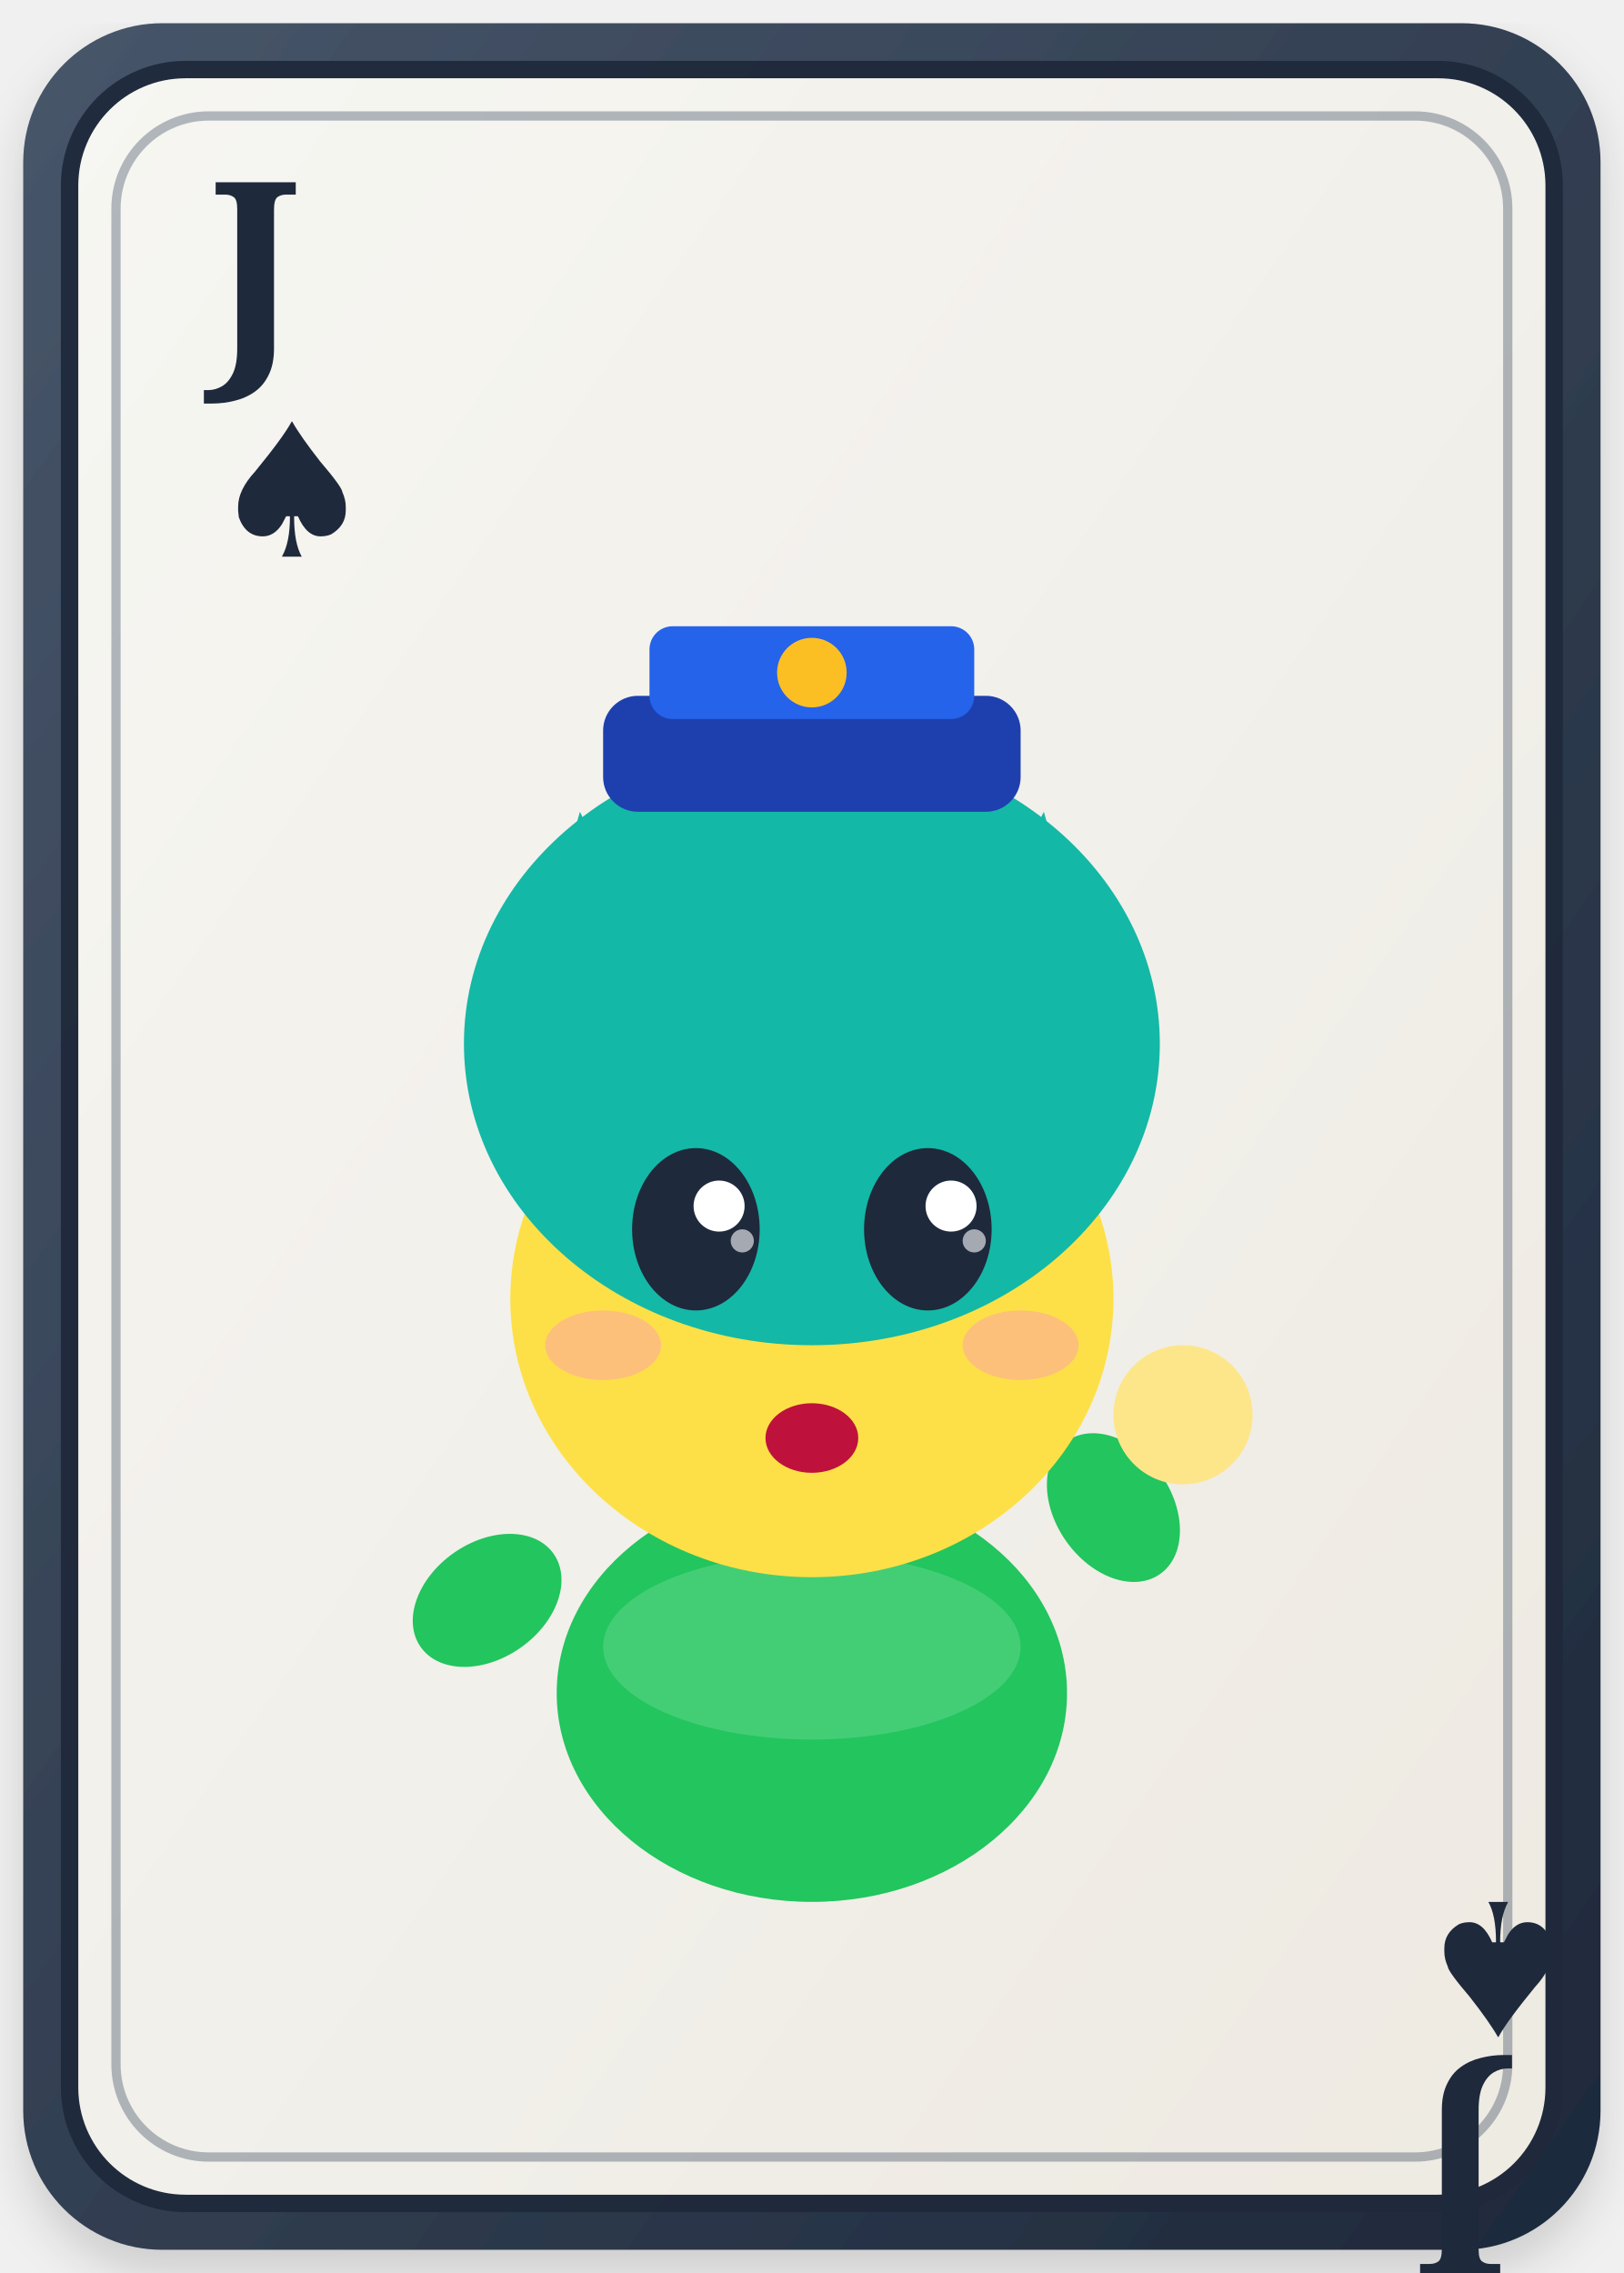
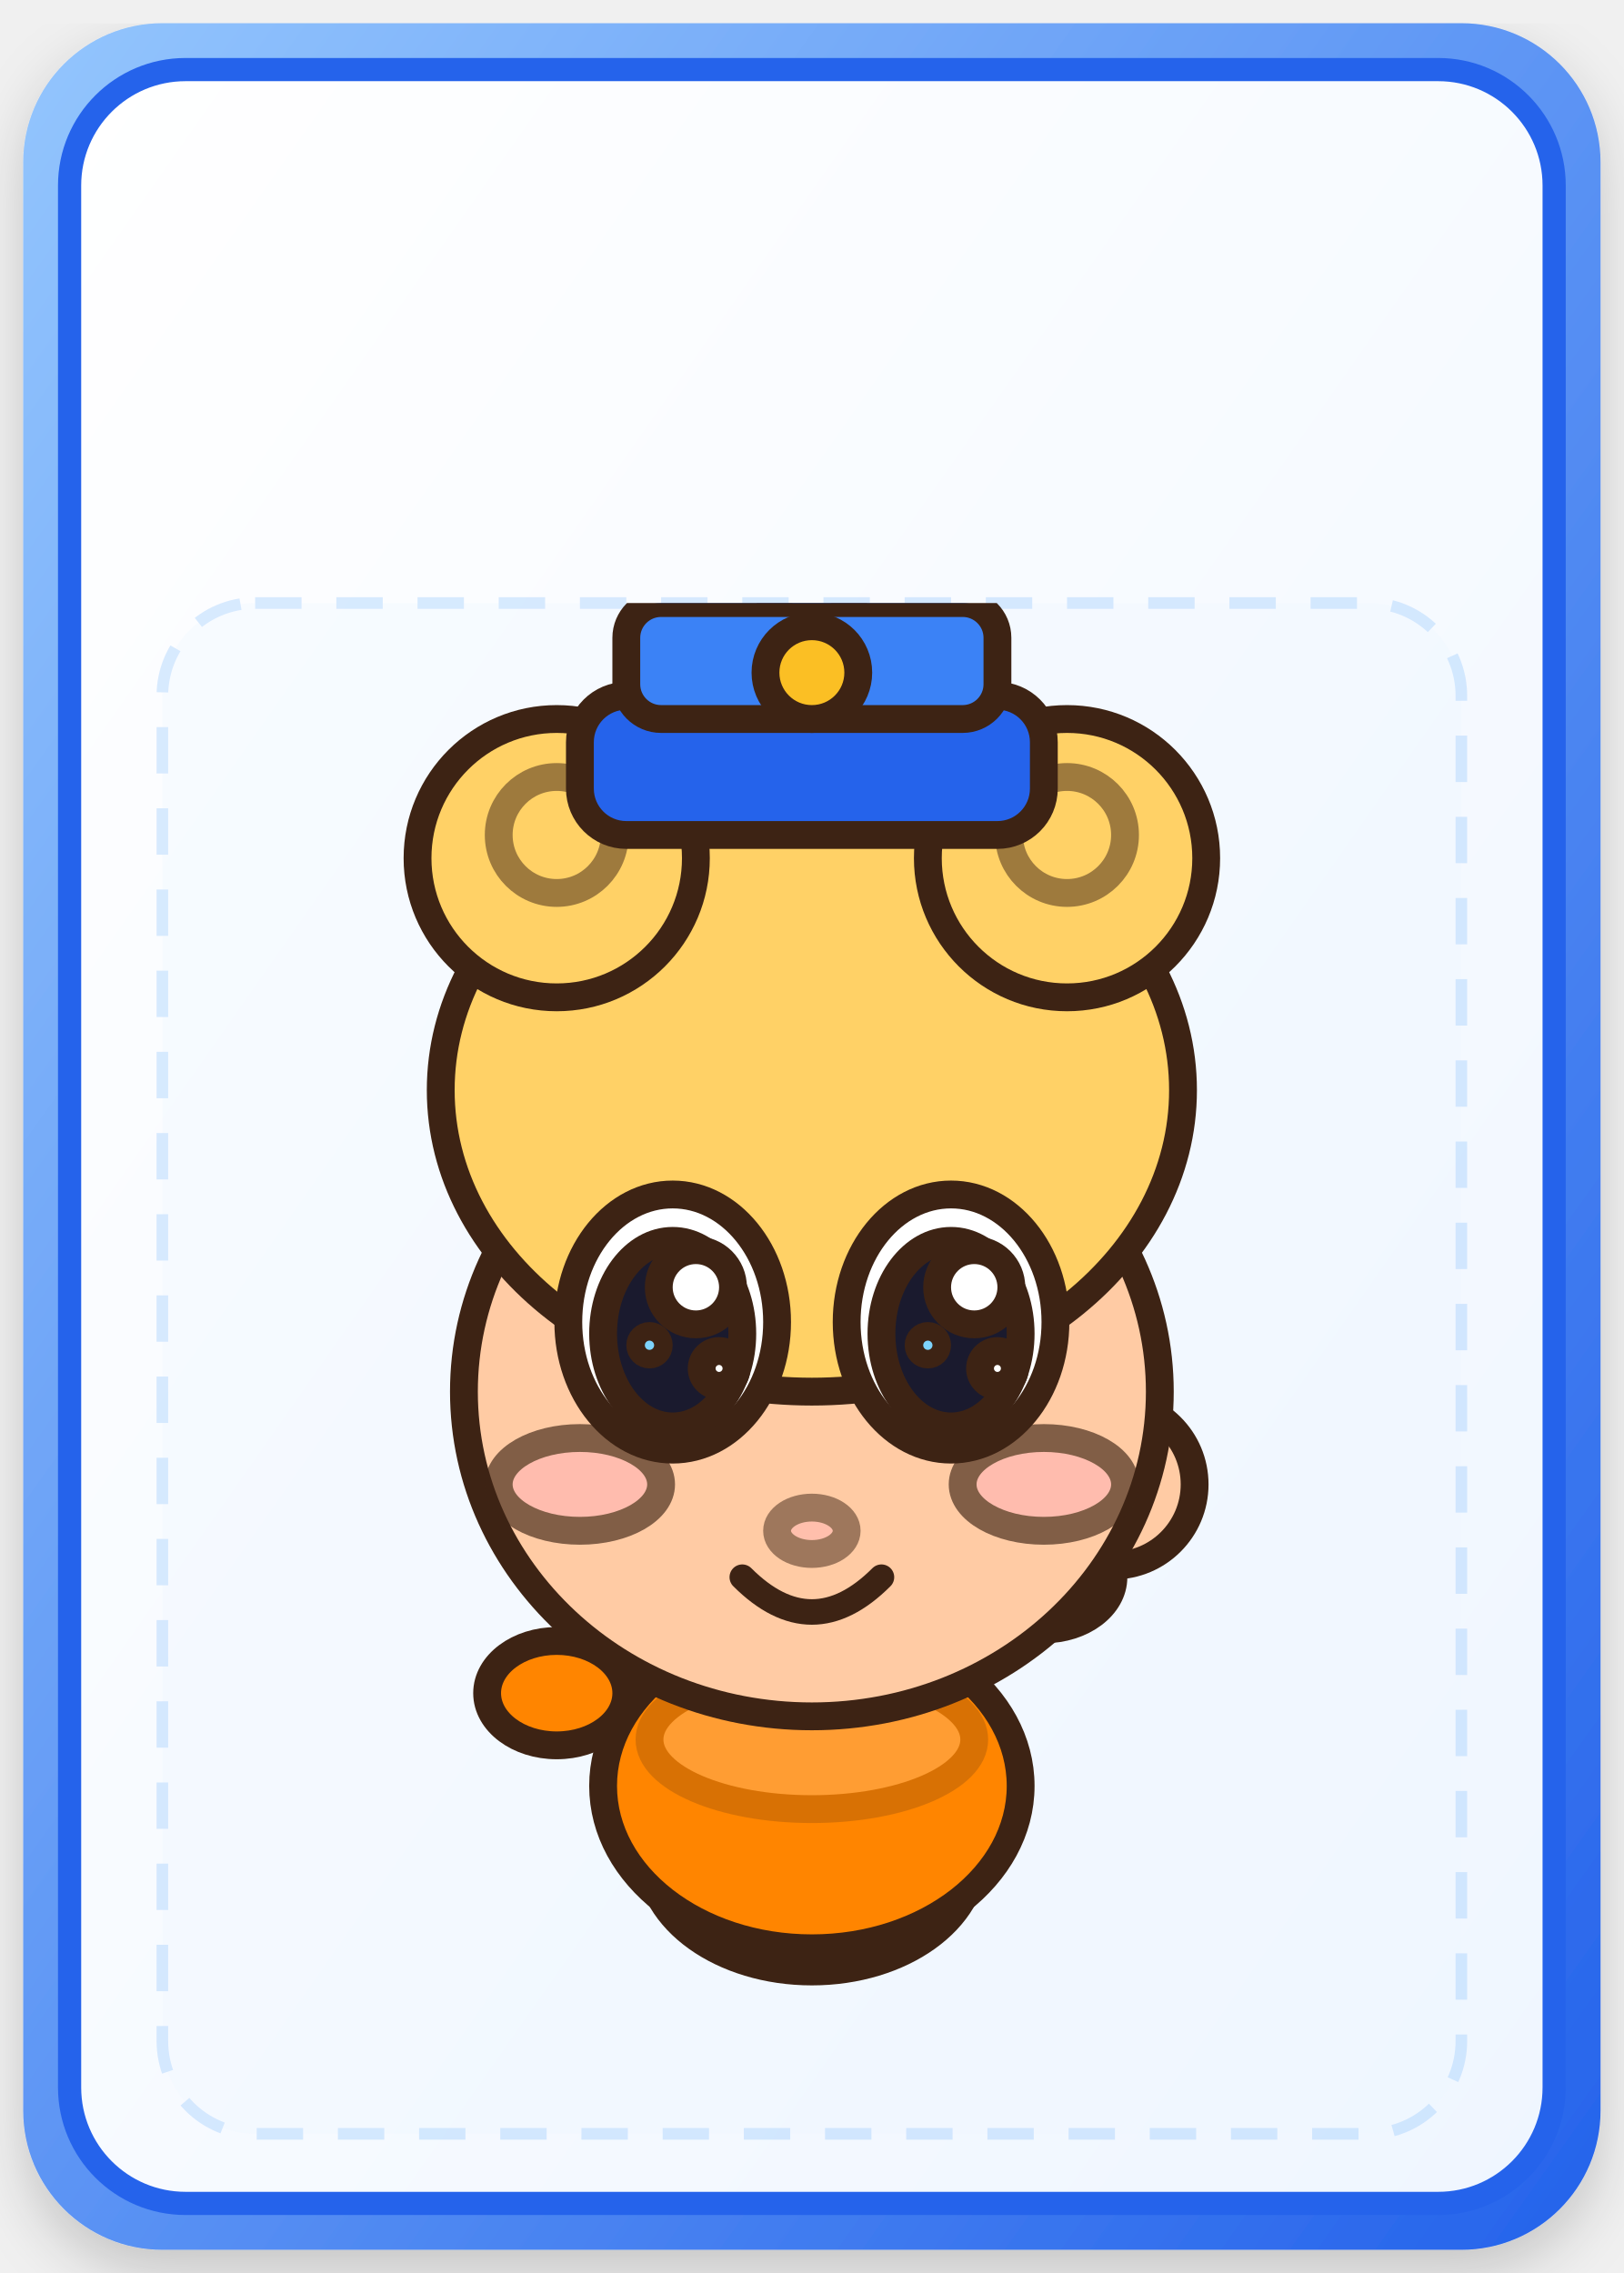
<svg xmlns="http://www.w3.org/2000/svg" viewBox="0 0 140 196" width="140" height="196">
  <defs>
+     <clipPath id="artZone">
+       <rect x="14" y="52" width="112" height="132" rx="8" />
+     </clipPath>
    <linearGradient id="cardBg" x1="0%" y1="0%" x2="100%" y2="100%">
-       <stop offset="0%" stop-color="#fffef9" />
-       <stop offset="100%" stop-color="#f8f4ea" />
+       <stop offset="0%" stop-color="#ffffff" />
+       <stop offset="100%" stop-color="#eff6ff" />
    </linearGradient>
    <linearGradient id="frameGrad" x1="0%" y1="0%" x2="100%" y2="100%">
-       <stop offset="0%" stop-color="#475569" />
-       <stop offset="100%" stop-color="#1e293b" />
+       <stop offset="0%" stop-color="#93c5fd" />
+       <stop offset="100%" stop-color="#2563eb" />
    </linearGradient>
    <filter id="softShadow" x="-20%" y="-20%" width="140%" height="140%">
-       <feDropShadow dx="0" dy="2" stdDeviation="2" flood-opacity="0.15" />
+       <feDropShadow dx="0" dy="2" stdDeviation="2.5" flood-opacity="0.18" />
    </filter>
  </defs>
  <rect x="2" y="2" width="136" height="192" rx="12" fill="url(#frameGrad)" filter="url(#softShadow)" />
-   <rect x="6" y="6" width="128" height="184" rx="10" fill="url(#cardBg)" stroke="#1e293b" stroke-width="1.5" opacity="0.95" />
-   <rect x="10" y="10" width="120" height="176" rx="8" fill="none" stroke="#475569" stroke-width="0.8" opacity="0.4" />
-   <text x="18" y="30" font-family="Georgia, serif" font-size="20" font-weight="700" fill="#1e293b">J</text>
-   <text x="18" y="48" font-family="Georgia, serif" font-size="16" fill="#1e293b">♠</text>
-   <text x="122" y="182" font-family="Georgia, serif" font-size="20" font-weight="700" fill="#1e293b" text-anchor="end" transform="rotate(180 122 182)">J</text>
-   <text x="122" y="164" font-family="Georgia, serif" font-size="16" fill="#1e293b" text-anchor="end" transform="rotate(180 122 164)">♠</text>
-   <g>
-     <path d="M 70 160 l -6 -10 a 6 6 0 1 1 12 0 Z" fill="#1e293b" opacity="0.35" />
-     <ellipse cx="70" cy="146" rx="22" ry="18" fill="#22c55e" />
-     <ellipse cx="70" cy="142" rx="18" ry="8" fill="rgba(255,255,255,0.15)" />
-     <ellipse cx="42" cy="138" rx="7" ry="5" fill="#22c55e" transform="rotate(-35 42 138)" />
-     <ellipse cx="96" cy="130" rx="7" ry="5" fill="#22c55e" transform="rotate(55 96 130)" />
-     <circle cx="102" cy="122" r="6" fill="#fde68a" />
-     <ellipse cx="70" cy="112" rx="26" ry="24" fill="#fde047" />
-     <ellipse cx="70" cy="90" rx="30" ry="26" fill="#14b8a6" />
-     <path d="M 42 98 L 50 70 L 62 94 L 70 66 L 78 94 L 90 70 L 98 98 Z" fill="#14b8a6" />
-     <rect x="52" y="60" width="36" height="10" rx="3" fill="#1e40af" />
-     <rect x="56" y="54" width="28" height="8" rx="2" fill="#2563eb" />
-     <circle cx="70" cy="58" r="3" fill="#fbbf24" />
-     <ellipse cx="52" cy="116" rx="5" ry="3" fill="#fca5a5" opacity="0.55" />
-     <ellipse cx="88" cy="116" rx="5" ry="3" fill="#fca5a5" opacity="0.55" />
-     <ellipse cx="60" cy="106" rx="5.5" ry="7" fill="#1e293b" />
-     <ellipse cx="80" cy="106" rx="5.5" ry="7" fill="#1e293b" />
-     <circle cx="62" cy="104" r="2.2" fill="#fff" />
-     <circle cx="82" cy="104" r="2.2" fill="#fff" />
-     <circle cx="64" cy="107" r="1" fill="#fff" opacity="0.6" />
-     <circle cx="84" cy="107" r="1" fill="#fff" opacity="0.6" />
-     <ellipse cx="70" cy="124" rx="4" ry="3" fill="#be123c" />
+   <rect x="6" y="6" width="128" height="184" rx="10" fill="url(#cardBg)" stroke="#2563eb" stroke-width="2" />
+   <rect x="14" y="52" width="112" height="132" rx="8" fill="#eff6ff" opacity="0.35" stroke="#93c5fd" stroke-width="1" stroke-dasharray="4 3" />
+   <g clip-path="url(#artZone)">
+     <ellipse cx="70" cy="160" rx="14" ry="10" fill="#ff8500" stroke="#3d2314" stroke-width="2.4" stroke-linejoin="round" stroke-linecap="round" />
+     <ellipse cx="70" cy="154" rx="18" ry="14" fill="#ff8500" stroke="#3d2314" stroke-width="2.4" stroke-linejoin="round" stroke-linecap="round" />
+     <ellipse cx="70" cy="150" rx="14" ry="6" fill="#fff" opacity="0.2" stroke="#3d2314" stroke-width="2.4" stroke-linejoin="round" stroke-linecap="round" />
+     <ellipse cx="48" cy="146" rx="6" ry="4.5" fill="#ff8500" stroke="#3d2314" stroke-width="2.4" stroke-linejoin="round" stroke-linecap="round" />
+     <ellipse cx="90" cy="136" rx="6" ry="4.5" fill="#ff8500" stroke="#3d2314" stroke-width="2.4" stroke-linejoin="round" stroke-linecap="round" />
+     <circle cx="96" cy="128" r="7" fill="#ffcba4" stroke="#3d2314" stroke-width="2.4" stroke-linejoin="round" stroke-linecap="round" />
+     <ellipse cx="70" cy="120" rx="30" ry="28" fill="#ffcba4" stroke="#3d2314" stroke-width="2.4" stroke-linejoin="round" stroke-linecap="round" />
+     <ellipse cx="70" cy="94" rx="32" ry="26" fill="#ffd166" stroke="#3d2314" stroke-width="2.4" stroke-linejoin="round" stroke-linecap="round" />
+     <circle cx="48" cy="74" r="12" fill="#ffd166" stroke="#3d2314" stroke-width="2.4" stroke-linejoin="round" stroke-linecap="round" />
+     <circle cx="92" cy="74" r="12" fill="#ffd166" stroke="#3d2314" stroke-width="2.4" stroke-linejoin="round" stroke-linecap="round" />
+     <circle cx="48" cy="72" r="5" fill="#ffd166" opacity="0.5" stroke="#3d2314" stroke-width="2.4" stroke-linejoin="round" stroke-linecap="round" />
+     <circle cx="92" cy="72" r="5" fill="#ffd166" opacity="0.5" stroke="#3d2314" stroke-width="2.4" stroke-linejoin="round" stroke-linecap="round" />
+     <polygon points="62,58 70,48 78,58" fill="#2563eb" stroke="#3d2314" stroke-width="2.4" stroke-linejoin="round" stroke-linecap="round" />
+     <rect x="50" y="60" width="40" height="12" rx="4" fill="#2563eb" stroke="#3d2314" stroke-width="2.4" stroke-linejoin="round" stroke-linecap="round" />
+     <rect x="54" y="52" width="32" height="10" rx="3" fill="#3b82f6" stroke="#3d2314" stroke-width="2.4" stroke-linejoin="round" stroke-linecap="round" />
+     <circle cx="70" cy="58" r="4" fill="#fbbf24" stroke="#3d2314" stroke-width="2.4" stroke-linejoin="round" stroke-linecap="round" />
+     <ellipse cx="50" cy="128" rx="7" ry="4" fill="#ffb4b4" opacity="0.65" stroke="#3d2314" stroke-width="2.4" stroke-linejoin="round" stroke-linecap="round" />
+     <ellipse cx="90" cy="128" rx="7" ry="4" fill="#ffb4b4" opacity="0.65" stroke="#3d2314" stroke-width="2.4" stroke-linejoin="round" stroke-linecap="round" />
+     <ellipse cx="58" cy="114" rx="9" ry="11" fill="#fff" stroke="#3d2314" stroke-width="2.4" stroke-linejoin="round" stroke-linecap="round" />
+     <ellipse cx="82" cy="114" rx="9" ry="11" fill="#fff" stroke="#3d2314" stroke-width="2.4" stroke-linejoin="round" stroke-linecap="round" />
+     <ellipse cx="58" cy="115" rx="6" ry="8" fill="#1a1a2e" stroke="#3d2314" stroke-width="2.4" stroke-linejoin="round" stroke-linecap="round" />
+     <ellipse cx="82" cy="115" rx="6" ry="8" fill="#1a1a2e" stroke="#3d2314" stroke-width="2.4" stroke-linejoin="round" stroke-linecap="round" />
+     <circle cx="60" cy="111" r="3.2" fill="#fff" stroke="#3d2314" stroke-width="2.4" stroke-linejoin="round" stroke-linecap="round" />
+     <circle cx="84" cy="111" r="3.2" fill="#fff" stroke="#3d2314" stroke-width="2.4" stroke-linejoin="round" stroke-linecap="round" />
+     <circle cx="62" cy="118" r="1.5" fill="#fff" stroke="#3d2314" stroke-width="2.4" stroke-linejoin="round" stroke-linecap="round" />
+     <circle cx="86" cy="118" r="1.5" fill="#fff" stroke="#3d2314" stroke-width="2.4" stroke-linejoin="round" stroke-linecap="round" />
+     <circle cx="56" cy="116" r="0.8" fill="#7dd3fc" stroke="#3d2314" stroke-width="2.4" stroke-linejoin="round" stroke-linecap="round" />
+     <circle cx="80" cy="116" r="0.8" fill="#7dd3fc" stroke="#3d2314" stroke-width="2.4" stroke-linejoin="round" stroke-linecap="round" />
+     <ellipse cx="70" cy="132" rx="3" ry="2" fill="#ffb4b4" opacity="0.5" stroke="#3d2314" stroke-width="2.4" stroke-linejoin="round" stroke-linecap="round" />
+     <path d="M 64 136 Q 70 142 76 136" fill="none" stroke="#3d2314" stroke-width="2.2" stroke-linecap="round" />
  </g>
</svg>
